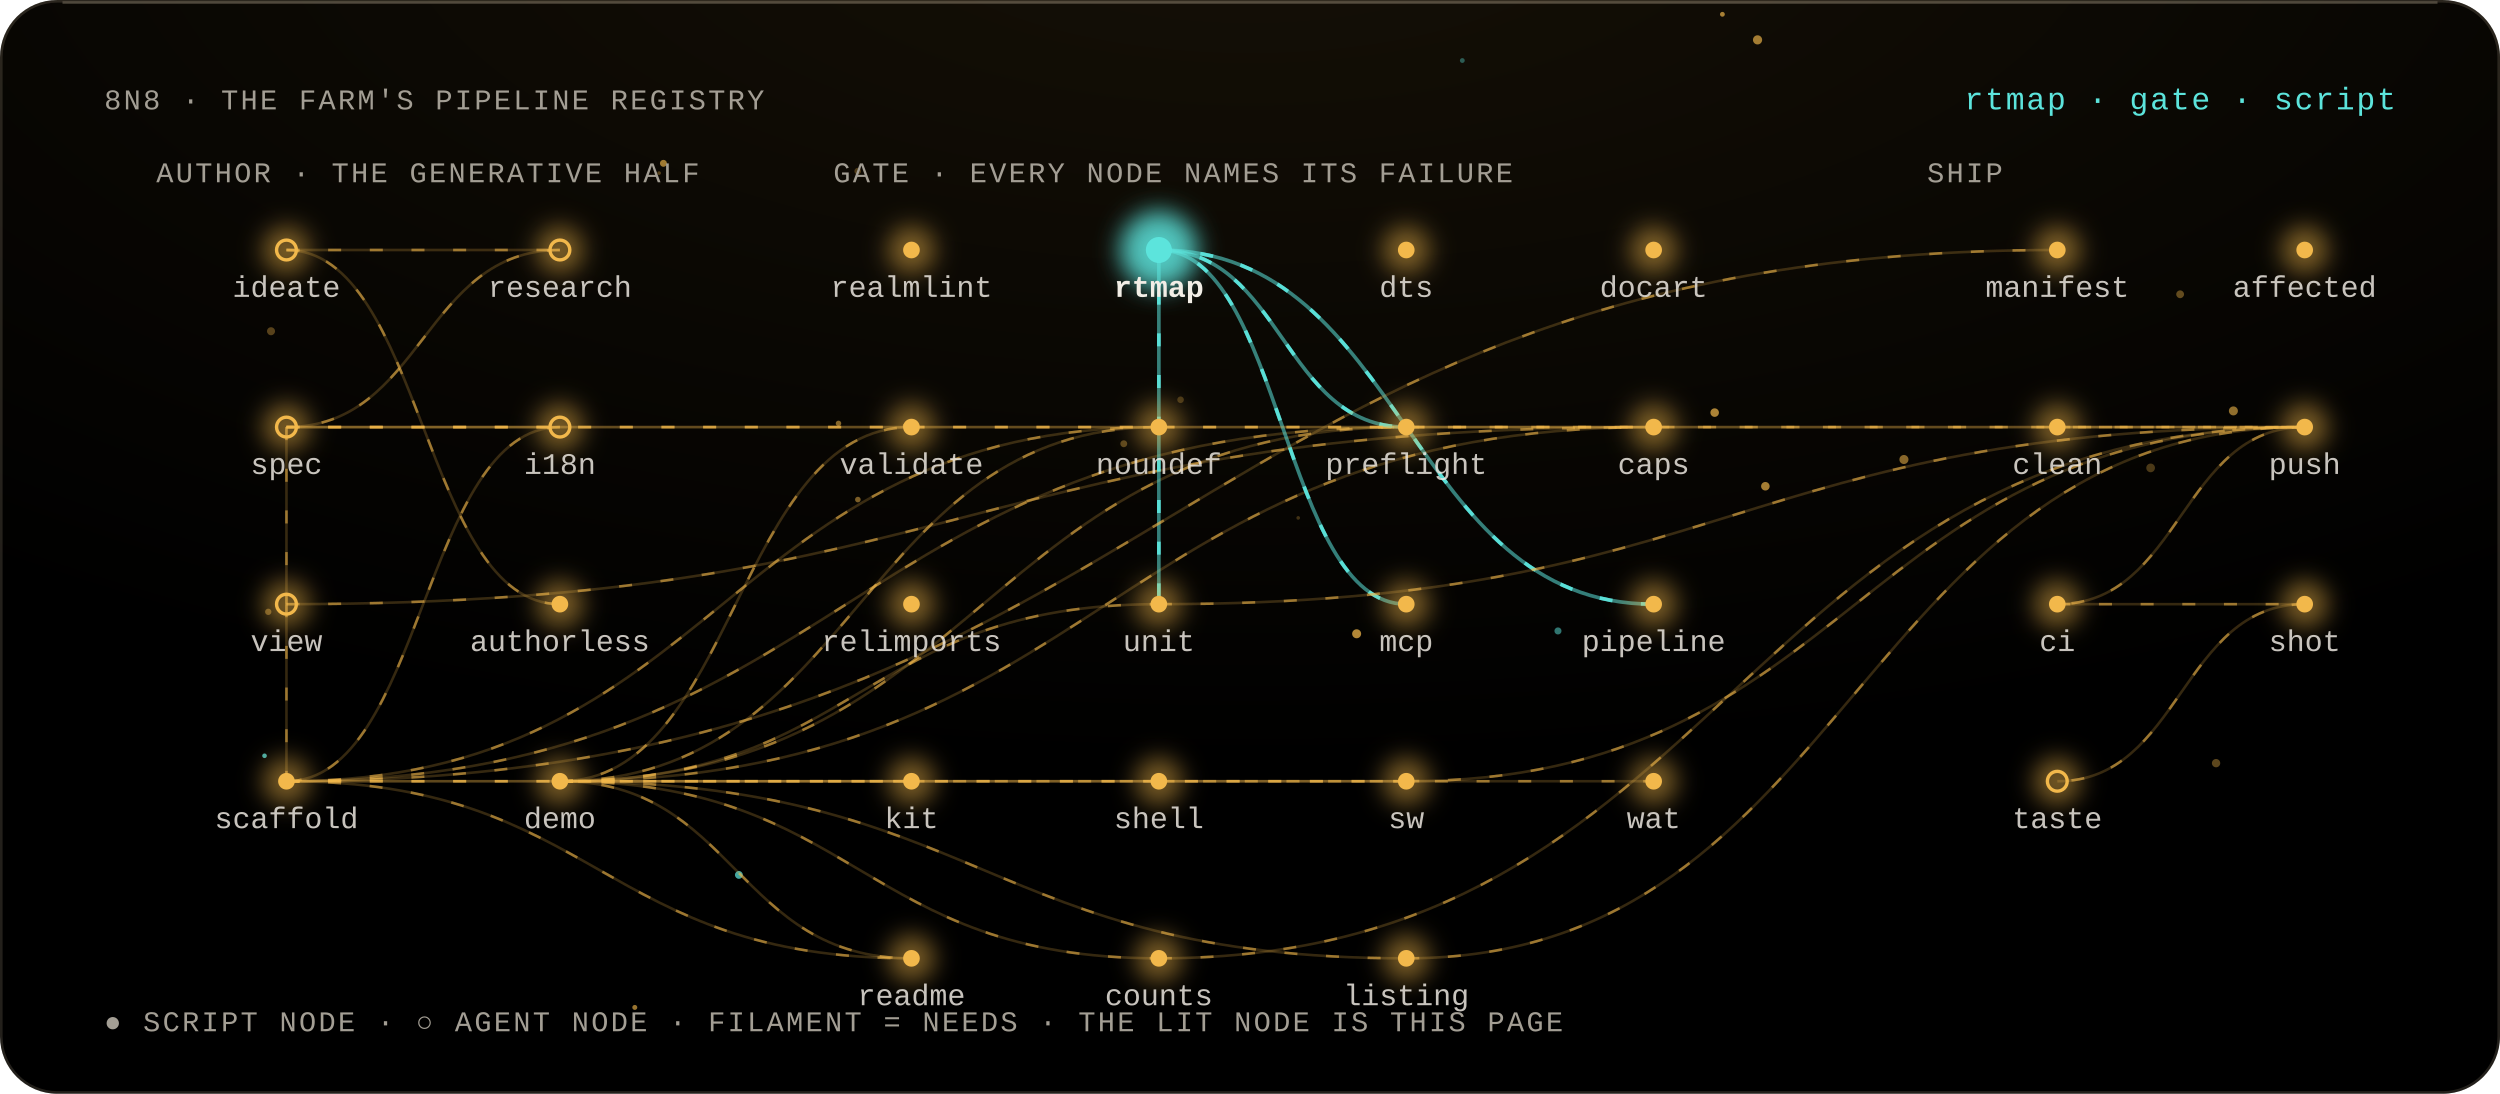
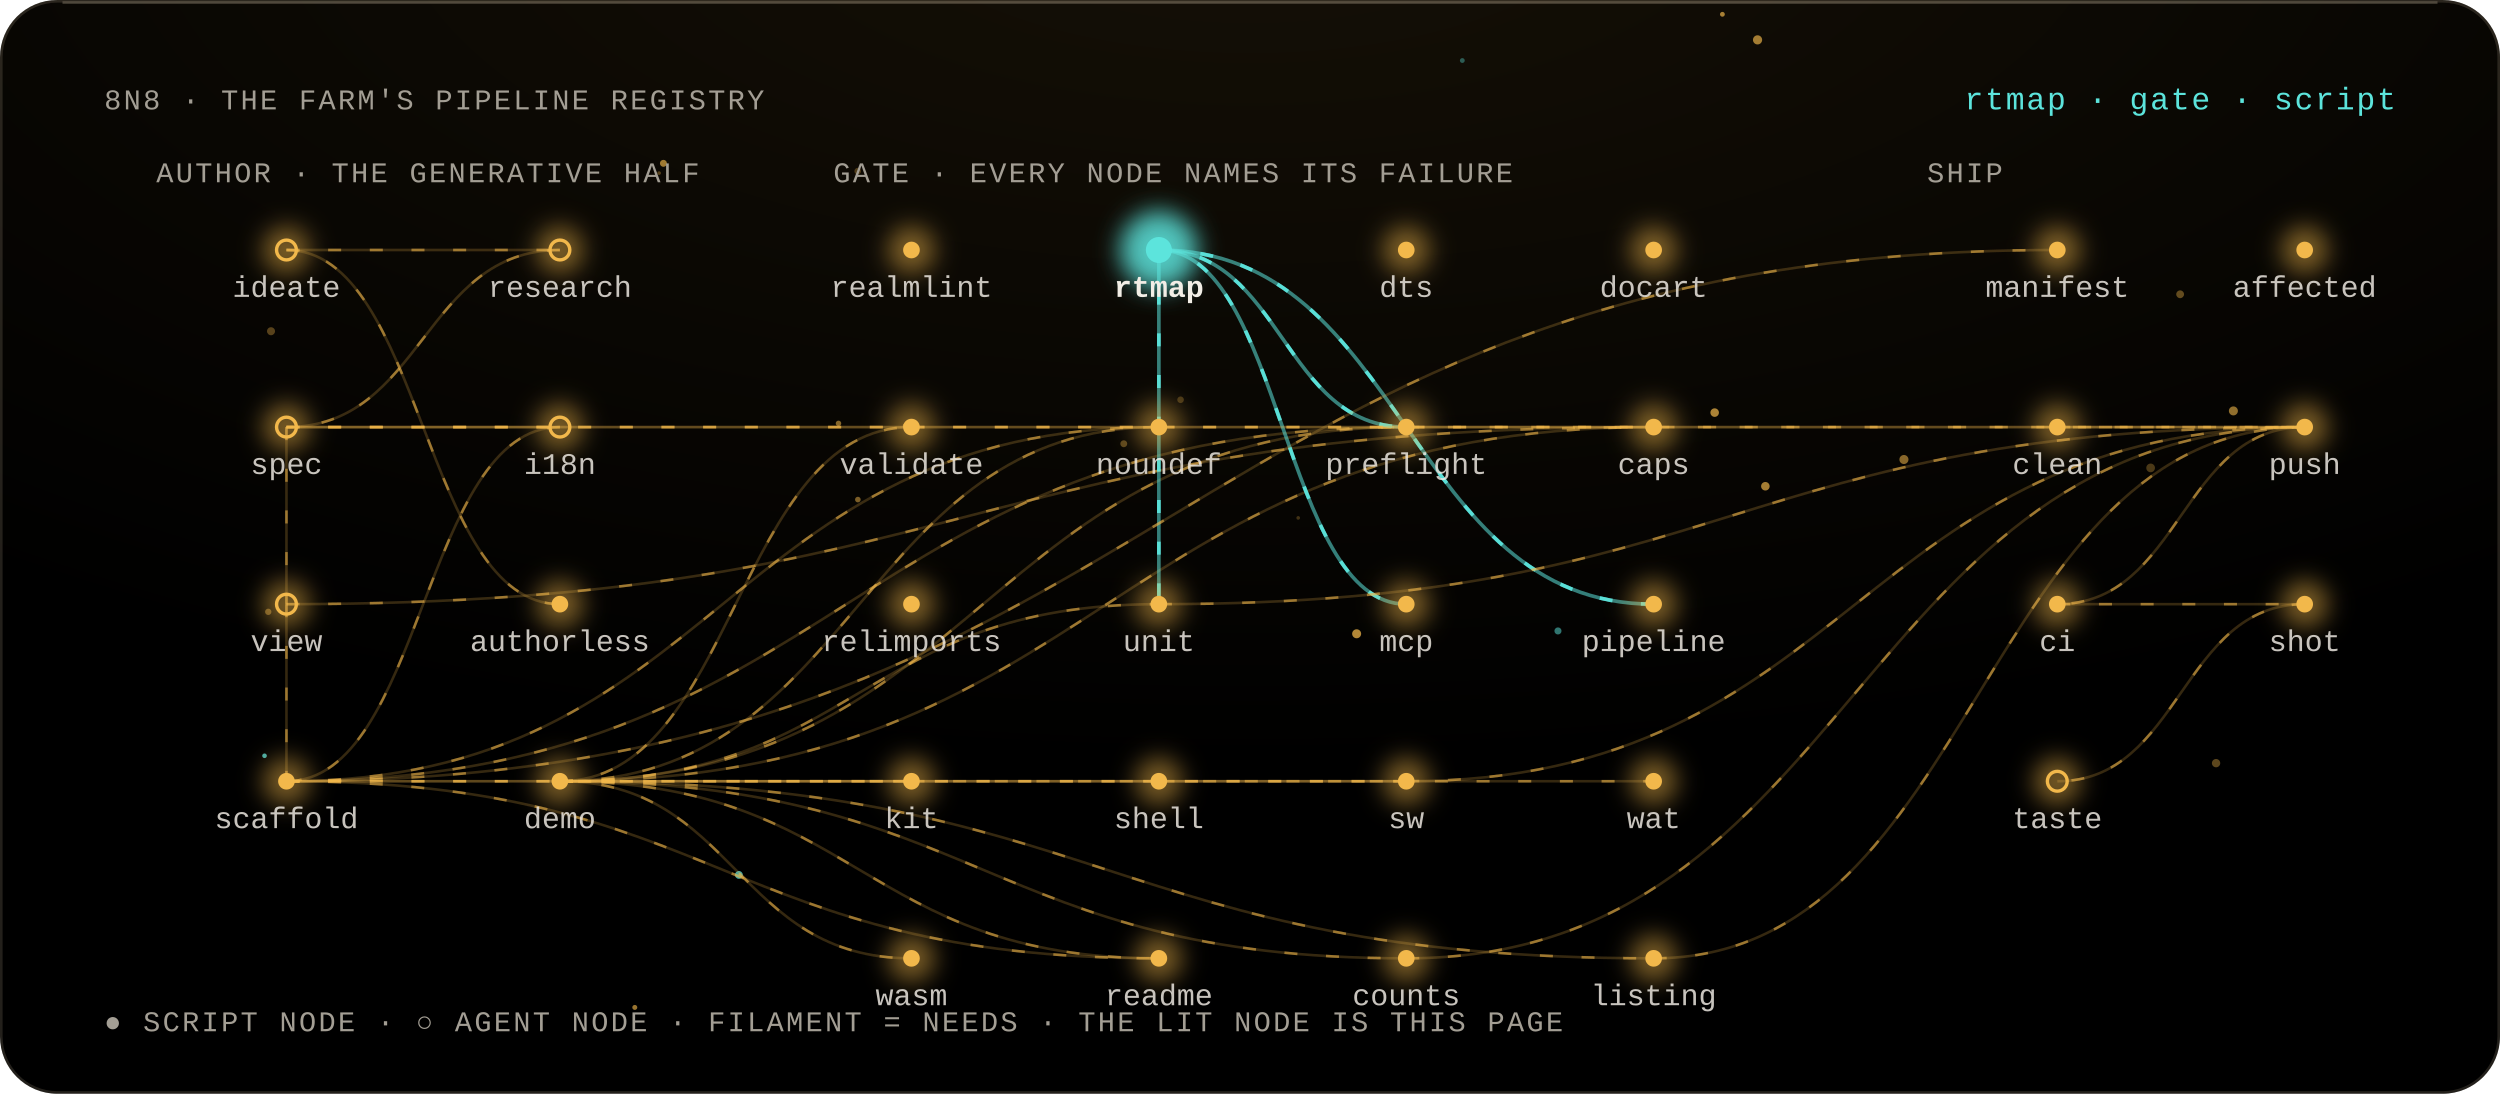
<svg xmlns="http://www.w3.org/2000/svg" viewBox="0 0 960 420" width="960" height="420" role="img" aria-labelledby="t">
  <style>
  text { font-family: 'Geist Mono', ui-monospace, 'Liberation Mono', Menlo, monospace; fill: #F2EEE6; }
  .m { fill: #A39E94; font-size: 11px; letter-spacing: .08em; }
  .l { font-size: 11.5px; }
  .h { font-size: 12px; fill: #5CE4DC; letter-spacing: .06em; }
  .flow { stroke-dasharray: 5 11; animation: flow 3s linear infinite; }
  @keyframes flow { to { stroke-dashoffset: -32; } }
  .breathe { animation: breathe 4.2s ease-in-out infinite; }
  @keyframes breathe { 50% { opacity: .38; } }
  .beat { animation: beat 2.6s ease-in-out infinite; transform-box: fill-box; transform-origin: center; }
  @keyframes beat { 50% { opacity: .55; transform: scale(1.35); } }
  .spin { transform-box: fill-box; transform-origin: center; animation: spin 48s linear infinite; }
  .spin-r { transform-box: fill-box; transform-origin: center; animation: spin 64s linear infinite reverse; }
  @keyframes spin { to { transform: rotate(360deg); } }
  @media (prefers-reduced-motion: reduce) { * { animation: none !important; } }
</style>
  <defs>
    <filter id="bloom" x="-80%" y="-80%" width="260%" height="260%">
      <feGaussianBlur stdDeviation="4.5" />
    </filter>
    <filter id="soft" x="-30%" y="-30%" width="160%" height="160%">
      <feGaussianBlur stdDeviation="1.4" />
    </filter>
    <radialGradient id="key" cx="50%" cy="-10%" r="80%">
      <stop offset="0" stop-color="#F2B84B" stop-opacity=".09" />
      <stop offset="1" stop-color="#F2B84B" stop-opacity="0" />
    </radialGradient>
    <linearGradient id="pair" x1="0" x2="1">
      <stop offset="0" stop-color="#F2B84B" />
      <stop offset="1" stop-color="#5CE4DC" />
    </linearGradient>
  </defs>
  <rect width="960" height="420" rx="22" fill="#000" />
  <rect width="960" height="420" rx="22" fill="url(#key)" />
  <rect x=".5" y=".5" width="959" height="419" rx="21.5" fill="none" stroke="rgba(255,232,196,.14)" />
  <path d="M 24 1 H 936" stroke="rgba(255,238,208,.22)" stroke-width="1" />
  <g>
    <circle cx="453.34" cy="153.51" r="1.27" fill="#F2B84B" opacity="0.26" class="breathe" style="animation-delay:-3.66s" />
    <circle cx="254.75" cy="62.72" r="1.34" fill="#F2B84B" opacity="0.64" class="breathe" style="animation-delay:-2.57s" />
    <circle cx="347.66" cy="163.51" r="0.99" fill="#F2B84B" opacity="0.63" class="breathe" style="animation-delay:-3.4s" />
    <circle cx="674.9" cy="15.31" r="1.76" fill="#F2B84B" opacity="0.66" class="breathe" style="animation-delay:-1.37s" />
    <circle cx="561.53" cy="23.24" r="0.93" fill="#5CE4DC" opacity="0.37" class="breathe" style="animation-delay:-0.08s" />
    <circle cx="103.01" cy="234.94" r="1.22" fill="#F2B84B" opacity="0.42" class="breathe" style="animation-delay:-0.23s" />
    <circle cx="825.84" cy="179.68" r="1.67" fill="#F2B84B" opacity="0.3" class="breathe" style="animation-delay:-2.74s" />
    <circle cx="658.43" cy="158.44" r="1.64" fill="#F2B84B" opacity="0.7" class="breathe" style="animation-delay:-3.1s" />
    <circle cx="104.07" cy="127.19" r="1.54" fill="#F2B84B" opacity="0.34" class="breathe" style="animation-delay:-0.93s" />
    <circle cx="661.4" cy="5.49" r="0.93" fill="#F2B84B" opacity="0.67" class="breathe" style="animation-delay:-0.86s" />
    <circle cx="253.1" cy="66.47" r="0.7" fill="#F2B84B" opacity="0.33" class="breathe" style="animation-delay:-0.71s" />
    <circle cx="677.9" cy="186.72" r="1.64" fill="#F2B84B" opacity="0.67" class="breathe" style="animation-delay:-0.71s" />
    <circle cx="498.51" cy="198.87" r="0.7" fill="#F2B84B" opacity="0.25" class="breathe" style="animation-delay:-3.35s" />
    <circle cx="329.42" cy="191.84" r="1.08" fill="#F2B84B" opacity="0.5" class="breathe" style="animation-delay:-4.08s" />
    <circle cx="431.53" cy="170.4" r="1.33" fill="#F2B84B" opacity="0.36" class="breathe" style="animation-delay:-3.22s" />
    <circle cx="598.26" cy="242.28" r="1.36" fill="#5CE4DC" opacity="0.51" class="breathe" style="animation-delay:-1.38s" />
    <circle cx="837.17" cy="113" r="1.5" fill="#F2B84B" opacity="0.39" class="breathe" style="animation-delay:-2.02s" />
    <circle cx="857.62" cy="157.79" r="1.73" fill="#F2B84B" opacity="0.59" class="breathe" style="animation-delay:-1.75s" />
    <circle cx="101.58" cy="290.22" r="0.89" fill="#5CE4DC" opacity="0.75" class="breathe" style="animation-delay:-1.71s" />
    <circle cx="520.95" cy="243.37" r="1.73" fill="#F2B84B" opacity="0.73" class="breathe" style="animation-delay:-2.9s" />
    <circle cx="283.73" cy="335.96" r="1.51" fill="#5CE4DC" opacity="0.73" class="breathe" style="animation-delay:-2.93s" />
    <circle cx="850.97" cy="293.05" r="1.6" fill="#F2B84B" opacity="0.38" class="breathe" style="animation-delay:-1.79s" />
    <circle cx="321.98" cy="162.58" r="1.06" fill="#F2B84B" opacity="0.54" class="breathe" style="animation-delay:-1.29s" />
    <circle cx="243.76" cy="386.85" r="0.96" fill="#F2B84B" opacity="0.63" class="breathe" style="animation-delay:-3.89s" />
    <circle cx="731.11" cy="176.45" r="1.74" fill="#F2B84B" opacity="0.55" class="breathe" style="animation-delay:-3.41s" />
    <circle cx="329.36" cy="65.73" r="1.27" fill="#F2B84B" opacity="0.29" class="breathe" style="animation-delay:-0.81s" />
  </g>
  <text x="40" y="42" class="m" text-anchor="start">8N8 · THE FARM'S PIPELINE REGISTRY</text>
  <text x="920" y="42" class="h" text-anchor="end">rtmap · gate · script</text>
  <text x="60" y="70" class="m" text-anchor="start">AUTHOR · THE GENERATIVE HALF</text>
  <text x="320" y="70" class="m" text-anchor="start">GATE · EVERY NODE NAMES ITS FAILURE</text>
  <text x="740" y="70" class="m" text-anchor="start">SHIP</text>
  <path d="M 110 96 C 162.5 96, 162.5 96, 215 96" fill="none" stroke="#F2B84B" stroke-opacity="0.22" stroke-width="1" />
  <path d="M 110 96 C 162.5 96, 162.5 96, 215 96" fill="none" stroke="#F2B84B" stroke-opacity="0.55" stroke-width="1" class="flow" />
  <path d="M 215 96 C 162.5 96, 162.5 164, 110 164" fill="none" stroke="#F2B84B" stroke-opacity="0.22" stroke-width="1" />
  <path d="M 215 96 C 162.5 96, 162.5 164, 110 164" fill="none" stroke="#F2B84B" stroke-opacity="0.55" stroke-width="1" class="flow" />
  <path d="M 110 164 C 162.5 164, 162.5 164, 215 164" fill="none" stroke="#F2B84B" stroke-opacity="0.22" stroke-width="1" />
  <path d="M 110 164 C 162.5 164, 162.5 164, 215 164" fill="none" stroke="#F2B84B" stroke-opacity="0.55" stroke-width="1" class="flow" />
  <path d="M 110 164 C 110 164, 110 232, 110 232" fill="none" stroke="#F2B84B" stroke-opacity="0.22" stroke-width="1" />
  <path d="M 110 164 C 110 164, 110 232, 110 232" fill="none" stroke="#F2B84B" stroke-opacity="0.55" stroke-width="1" class="flow" />
  <path d="M 110 96 C 162.5 96, 162.5 232, 215 232" fill="none" stroke="#F2B84B" stroke-opacity="0.22" stroke-width="1" />
  <path d="M 110 96 C 162.5 96, 162.5 232, 215 232" fill="none" stroke="#F2B84B" stroke-opacity="0.55" stroke-width="1" class="flow" />
  <path d="M 110 232 C 110 232, 110 300, 110 300" fill="none" stroke="#F2B84B" stroke-opacity="0.22" stroke-width="1" />
  <path d="M 110 232 C 110 232, 110 300, 110 300" fill="none" stroke="#F2B84B" stroke-opacity="0.55" stroke-width="1" class="flow" />
  <path d="M 215 164 C 162.5 164, 162.5 300, 110 300" fill="none" stroke="#F2B84B" stroke-opacity="0.22" stroke-width="1" />
  <path d="M 215 164 C 162.5 164, 162.5 300, 110 300" fill="none" stroke="#F2B84B" stroke-opacity="0.55" stroke-width="1" class="flow" />
  <path d="M 110 164 C 230 164, 230 164, 350 164" fill="none" stroke="#F2B84B" stroke-opacity="0.22" stroke-width="1" />
  <path d="M 110 164 C 230 164, 230 164, 350 164" fill="none" stroke="#F2B84B" stroke-opacity="0.55" stroke-width="1" class="flow" />
  <path d="M 215 300 C 282.5 300, 282.5 164, 350 164" fill="none" stroke="#F2B84B" stroke-opacity="0.22" stroke-width="1" />
  <path d="M 215 300 C 282.5 300, 282.5 164, 350 164" fill="none" stroke="#F2B84B" stroke-opacity="0.55" stroke-width="1" class="flow" />
  <path d="M 110 300 C 277.5 300, 277.5 164, 445 164" fill="none" stroke="#F2B84B" stroke-opacity="0.22" stroke-width="1" />
  <path d="M 110 300 C 277.5 300, 277.5 164, 445 164" fill="none" stroke="#F2B84B" stroke-opacity="0.55" stroke-width="1" class="flow" />
  <path d="M 215 300 C 330 300, 330 164, 445 164" fill="none" stroke="#F2B84B" stroke-opacity="0.22" stroke-width="1" />
  <path d="M 215 300 C 330 300, 330 164, 445 164" fill="none" stroke="#F2B84B" stroke-opacity="0.55" stroke-width="1" class="flow" />
  <path d="M 110 300 C 325 300, 325 164, 540 164" fill="none" stroke="#F2B84B" stroke-opacity="0.22" stroke-width="1" />
  <path d="M 110 300 C 325 300, 325 164, 540 164" fill="none" stroke="#F2B84B" stroke-opacity="0.55" stroke-width="1" class="flow" />
  <path d="M 215 300 C 377.5 300, 377.5 164, 540 164" fill="none" stroke="#F2B84B" stroke-opacity="0.22" stroke-width="1" />
  <path d="M 215 300 C 377.5 300, 377.5 164, 540 164" fill="none" stroke="#F2B84B" stroke-opacity="0.55" stroke-width="1" class="flow" />
  <path d="M 445 96 C 492.5 96, 492.5 164, 540 164" fill="none" stroke="#5CE4DC" stroke-opacity="0.55" stroke-width="1.4" />
  <path d="M 445 96 C 492.5 96, 492.5 164, 540 164" fill="none" stroke="#5CE4DC" stroke-opacity="0.95" stroke-width="1.4" class="flow" />
  <path d="M 110 164 C 372.5 164, 372.5 164, 635 164" fill="none" stroke="#F2B84B" stroke-opacity="0.22" stroke-width="1" />
  <path d="M 110 164 C 372.5 164, 372.5 164, 635 164" fill="none" stroke="#F2B84B" stroke-opacity="0.55" stroke-width="1" class="flow" />
  <path d="M 110 232 C 372.5 232, 372.5 164, 635 164" fill="none" stroke="#F2B84B" stroke-opacity="0.22" stroke-width="1" />
  <path d="M 110 232 C 372.5 232, 372.5 164, 635 164" fill="none" stroke="#F2B84B" stroke-opacity="0.55" stroke-width="1" class="flow" />
  <path d="M 215 300 C 425 300, 425 164, 635 164" fill="none" stroke="#F2B84B" stroke-opacity="0.22" stroke-width="1" />
  <path d="M 215 300 C 425 300, 425 164, 635 164" fill="none" stroke="#F2B84B" stroke-opacity="0.55" stroke-width="1" class="flow" />
  <path d="M 215 300 C 330 300, 330 232, 445 232" fill="none" stroke="#F2B84B" stroke-opacity="0.22" stroke-width="1" />
  <path d="M 215 300 C 330 300, 330 232, 445 232" fill="none" stroke="#F2B84B" stroke-opacity="0.55" stroke-width="1" class="flow" />
  <path d="M 445 96 C 445 96, 445 232, 445 232" fill="none" stroke="#5CE4DC" stroke-opacity="0.55" stroke-width="1.4" />
  <path d="M 445 96 C 445 96, 445 232, 445 232" fill="none" stroke="#5CE4DC" stroke-opacity="0.95" stroke-width="1.4" class="flow" />
  <path d="M 445 96 C 492.5 96, 492.5 232, 540 232" fill="none" stroke="#5CE4DC" stroke-opacity="0.55" stroke-width="1.4" />
  <path d="M 445 96 C 492.5 96, 492.5 232, 540 232" fill="none" stroke="#5CE4DC" stroke-opacity="0.95" stroke-width="1.4" class="flow" />
  <path d="M 445 96 C 540 96, 540 232, 635 232" fill="none" stroke="#5CE4DC" stroke-opacity="0.55" stroke-width="1.4" />
  <path d="M 445 96 C 540 96, 540 232, 635 232" fill="none" stroke="#5CE4DC" stroke-opacity="0.95" stroke-width="1.4" class="flow" />
  <path d="M 110 300 C 230 300, 230 300, 350 300" fill="none" stroke="#F2B84B" stroke-opacity="0.22" stroke-width="1" />
  <path d="M 110 300 C 230 300, 230 300, 350 300" fill="none" stroke="#F2B84B" stroke-opacity="0.55" stroke-width="1" class="flow" />
  <path d="M 110 300 C 325 300, 325 300, 540 300" fill="none" stroke="#F2B84B" stroke-opacity="0.22" stroke-width="1" />
  <path d="M 110 300 C 325 300, 325 300, 540 300" fill="none" stroke="#F2B84B" stroke-opacity="0.55" stroke-width="1" class="flow" />
  <path d="M 215 300 C 377.5 300, 377.5 300, 540 300" fill="none" stroke="#F2B84B" stroke-opacity="0.22" stroke-width="1" />
  <path d="M 215 300 C 377.5 300, 377.5 300, 540 300" fill="none" stroke="#F2B84B" stroke-opacity="0.55" stroke-width="1" class="flow" />
  <path d="M 215 300 C 425 300, 425 300, 635 300" fill="none" stroke="#F2B84B" stroke-opacity="0.22" stroke-width="1" />
  <path d="M 215 300 C 425 300, 425 300, 635 300" fill="none" stroke="#F2B84B" stroke-opacity="0.55" stroke-width="1" class="flow" />
-   <path d="M 110 300 C 230 300, 230 368, 350 368" fill="none" stroke="#F2B84B" stroke-opacity="0.22" stroke-width="1" />
-   <path d="M 110 300 C 230 300, 230 368, 350 368" fill="none" stroke="#F2B84B" stroke-opacity="0.55" stroke-width="1" class="flow" />
  <path d="M 215 300 C 282.5 300, 282.5 368, 350 368" fill="none" stroke="#F2B84B" stroke-opacity="0.22" stroke-width="1" />
  <path d="M 215 300 C 282.5 300, 282.5 368, 350 368" fill="none" stroke="#F2B84B" stroke-opacity="0.55" stroke-width="1" class="flow" />
+   <path d="M 110 300 C 277.5 300, 277.5 368, 445 368" fill="none" stroke="#F2B84B" stroke-opacity="0.22" stroke-width="1" />
+   <path d="M 110 300 C 277.5 300, 277.5 368, 445 368" fill="none" stroke="#F2B84B" stroke-opacity="0.55" stroke-width="1" class="flow" />
  <path d="M 215 300 C 330 300, 330 368, 445 368" fill="none" stroke="#F2B84B" stroke-opacity="0.22" stroke-width="1" />
  <path d="M 215 300 C 330 300, 330 368, 445 368" fill="none" stroke="#F2B84B" stroke-opacity="0.55" stroke-width="1" class="flow" />
  <path d="M 215 300 C 377.5 300, 377.5 368, 540 368" fill="none" stroke="#F2B84B" stroke-opacity="0.22" stroke-width="1" />
  <path d="M 215 300 C 377.5 300, 377.5 368, 540 368" fill="none" stroke="#F2B84B" stroke-opacity="0.55" stroke-width="1" class="flow" />
+   <path d="M 215 300 C 425 300, 425 368, 635 368" fill="none" stroke="#F2B84B" stroke-opacity="0.22" stroke-width="1" />
+   <path d="M 215 300 C 425 300, 425 368, 635 368" fill="none" stroke="#F2B84B" stroke-opacity="0.55" stroke-width="1" class="flow" />
  <path d="M 110 300 C 450 300, 450 96, 790 96" fill="none" stroke="#F2B84B" stroke-opacity="0.22" stroke-width="1" />
  <path d="M 110 300 C 450 300, 450 96, 790 96" fill="none" stroke="#F2B84B" stroke-opacity="0.55" stroke-width="1" class="flow" />
  <path d="M 350 164 C 617.5 164, 617.5 164, 885 164" fill="none" stroke="#F2B84B" stroke-opacity="0.22" stroke-width="1" />
  <path d="M 350 164 C 617.5 164, 617.5 164, 885 164" fill="none" stroke="#F2B84B" stroke-opacity="0.55" stroke-width="1" class="flow" />
  <path d="M 540 164 C 712.5 164, 712.5 164, 885 164" fill="none" stroke="#F2B84B" stroke-opacity="0.22" stroke-width="1" />
  <path d="M 540 164 C 712.5 164, 712.5 164, 885 164" fill="none" stroke="#F2B84B" stroke-opacity="0.55" stroke-width="1" class="flow" />
  <path d="M 445 232 C 665 232, 665 164, 885 164" fill="none" stroke="#F2B84B" stroke-opacity="0.22" stroke-width="1" />
  <path d="M 445 232 C 665 232, 665 164, 885 164" fill="none" stroke="#F2B84B" stroke-opacity="0.55" stroke-width="1" class="flow" />
  <path d="M 540 300 C 712.5 300, 712.5 164, 885 164" fill="none" stroke="#F2B84B" stroke-opacity="0.22" stroke-width="1" />
  <path d="M 540 300 C 712.5 300, 712.5 164, 885 164" fill="none" stroke="#F2B84B" stroke-opacity="0.55" stroke-width="1" class="flow" />
-   <path d="M 445 368 C 665 368, 665 164, 885 164" fill="none" stroke="#F2B84B" stroke-opacity="0.22" stroke-width="1" />
-   <path d="M 445 368 C 665 368, 665 164, 885 164" fill="none" stroke="#F2B84B" stroke-opacity="0.55" stroke-width="1" class="flow" />
  <path d="M 540 368 C 712.5 368, 712.5 164, 885 164" fill="none" stroke="#F2B84B" stroke-opacity="0.22" stroke-width="1" />
  <path d="M 540 368 C 712.5 368, 712.5 164, 885 164" fill="none" stroke="#F2B84B" stroke-opacity="0.55" stroke-width="1" class="flow" />
+   <path d="M 635 368 C 760 368, 760 164, 885 164" fill="none" stroke="#F2B84B" stroke-opacity="0.22" stroke-width="1" />
+   <path d="M 635 368 C 760 368, 760 164, 885 164" fill="none" stroke="#F2B84B" stroke-opacity="0.55" stroke-width="1" class="flow" />
  <path d="M 790 164 C 837.5 164, 837.5 164, 885 164" fill="none" stroke="#F2B84B" stroke-opacity="0.22" stroke-width="1" />
  <path d="M 790 164 C 837.5 164, 837.5 164, 885 164" fill="none" stroke="#F2B84B" stroke-opacity="0.55" stroke-width="1" class="flow" />
  <path d="M 885 164 C 837.5 164, 837.5 232, 790 232" fill="none" stroke="#F2B84B" stroke-opacity="0.22" stroke-width="1" />
  <path d="M 885 164 C 837.5 164, 837.5 232, 790 232" fill="none" stroke="#F2B84B" stroke-opacity="0.55" stroke-width="1" class="flow" />
  <path d="M 790 232 C 837.5 232, 837.5 232, 885 232" fill="none" stroke="#F2B84B" stroke-opacity="0.22" stroke-width="1" />
  <path d="M 790 232 C 837.5 232, 837.5 232, 885 232" fill="none" stroke="#F2B84B" stroke-opacity="0.55" stroke-width="1" class="flow" />
  <path d="M 885 232 C 837.5 232, 837.5 300, 790 300" fill="none" stroke="#F2B84B" stroke-opacity="0.22" stroke-width="1" />
  <path d="M 885 232 C 837.5 232, 837.5 300, 790 300" fill="none" stroke="#F2B84B" stroke-opacity="0.55" stroke-width="1" class="flow" />
  <g>
    <circle cx="110" cy="96" r="9" fill="#F2B84B" opacity="0.5" filter="url(#bloom)" class="breathe" style="animation-delay:-1.91s" />
    <circle cx="110" cy="96" r="3.8" fill="none" stroke="#F2B84B" stroke-width="1.3" />
  </g>
  <text x="110" y="114" class="l" text-anchor="middle" fill="#F2EEE6" fill-opacity=".82">ideate</text>
  <g>
    <circle cx="215" cy="96" r="9" fill="#F2B84B" opacity="0.5" filter="url(#bloom)" class="breathe" style="animation-delay:-2.06s" />
    <circle cx="215" cy="96" r="3.8" fill="none" stroke="#F2B84B" stroke-width="1.3" />
  </g>
  <text x="215" y="114" class="l" text-anchor="middle" fill="#F2EEE6" fill-opacity=".82">research</text>
  <g>
    <circle cx="110" cy="164" r="9" fill="#F2B84B" opacity="0.5" filter="url(#bloom)" class="breathe" style="animation-delay:-1.89s" />
    <circle cx="110" cy="164" r="3.8" fill="none" stroke="#F2B84B" stroke-width="1.3" />
  </g>
  <text x="110" y="182" class="l" text-anchor="middle" fill="#F2EEE6" fill-opacity=".82">spec</text>
  <g>
    <circle cx="215" cy="164" r="9" fill="#F2B84B" opacity="0.5" filter="url(#bloom)" class="breathe" style="animation-delay:-1.46s" />
    <circle cx="215" cy="164" r="3.8" fill="none" stroke="#F2B84B" stroke-width="1.3" />
  </g>
  <text x="215" y="182" class="l" text-anchor="middle" fill="#F2EEE6" fill-opacity=".82">i18n</text>
  <g>
    <circle cx="110" cy="232" r="9" fill="#F2B84B" opacity="0.5" filter="url(#bloom)" class="breathe" style="animation-delay:-0.1s" />
    <circle cx="110" cy="232" r="3.8" fill="none" stroke="#F2B84B" stroke-width="1.3" />
  </g>
  <text x="110" y="250" class="l" text-anchor="middle" fill="#F2EEE6" fill-opacity=".82">view</text>
  <g>
    <circle cx="215" cy="232" r="9" fill="#F2B84B" opacity="0.5" filter="url(#bloom)" class="breathe" style="animation-delay:-3.49s" />
    <circle cx="215" cy="232" r="3.2" fill="#F2B84B" />
  </g>
  <text x="215" y="250" class="l" text-anchor="middle" fill="#F2EEE6" fill-opacity=".82">authorless</text>
  <g>
    <circle cx="110" cy="300" r="9" fill="#F2B84B" opacity="0.5" filter="url(#bloom)" class="breathe" style="animation-delay:-1s" />
    <circle cx="110" cy="300" r="3.2" fill="#F2B84B" />
  </g>
  <text x="110" y="318" class="l" text-anchor="middle" fill="#F2EEE6" fill-opacity=".82">scaffold</text>
  <g>
    <circle cx="215" cy="300" r="9" fill="#F2B84B" opacity="0.5" filter="url(#bloom)" class="breathe" style="animation-delay:-2.32s" />
    <circle cx="215" cy="300" r="3.2" fill="#F2B84B" />
  </g>
  <text x="215" y="318" class="l" text-anchor="middle" fill="#F2EEE6" fill-opacity=".82">demo</text>
  <g>
    <circle cx="350" cy="96" r="9" fill="#F2B84B" opacity="0.5" filter="url(#bloom)" class="breathe" style="animation-delay:-1.06s" />
    <circle cx="350" cy="96" r="3.2" fill="#F2B84B" />
  </g>
  <text x="350" y="114" class="l" text-anchor="middle" fill="#F2EEE6" fill-opacity=".82">realmlint</text>
  <g>
    <circle cx="445" cy="96" r="15" fill="#5CE4DC" opacity="0.85" filter="url(#bloom)" class="beat" style="animation-delay:-0.6s" />
    <circle cx="445" cy="96" r="5" fill="#5CE4DC" />
  </g>
  <text x="445" y="114" class="l" text-anchor="middle" fill="#5CE4DC" font-weight="700">rtmap</text>
  <g>
    <circle cx="540" cy="96" r="9" fill="#F2B84B" opacity="0.5" filter="url(#bloom)" class="breathe" style="animation-delay:-3.08s" />
    <circle cx="540" cy="96" r="3.2" fill="#F2B84B" />
  </g>
  <text x="540" y="114" class="l" text-anchor="middle" fill="#F2EEE6" fill-opacity=".82">dts</text>
  <g>
    <circle cx="635" cy="96" r="9" fill="#F2B84B" opacity="0.5" filter="url(#bloom)" class="breathe" style="animation-delay:-2.45s" />
    <circle cx="635" cy="96" r="3.2" fill="#F2B84B" />
  </g>
  <text x="635" y="114" class="l" text-anchor="middle" fill="#F2EEE6" fill-opacity=".82">docart</text>
  <g>
    <circle cx="350" cy="164" r="9" fill="#F2B84B" opacity="0.5" filter="url(#bloom)" class="breathe" style="animation-delay:-2.55s" />
    <circle cx="350" cy="164" r="3.2" fill="#F2B84B" />
  </g>
  <text x="350" y="182" class="l" text-anchor="middle" fill="#F2EEE6" fill-opacity=".82">validate</text>
  <g>
    <circle cx="445" cy="164" r="9" fill="#F2B84B" opacity="0.5" filter="url(#bloom)" class="breathe" style="animation-delay:-1.04s" />
    <circle cx="445" cy="164" r="3.2" fill="#F2B84B" />
  </g>
  <text x="445" y="182" class="l" text-anchor="middle" fill="#F2EEE6" fill-opacity=".82">noundef</text>
  <g>
    <circle cx="540" cy="164" r="9" fill="#F2B84B" opacity="0.5" filter="url(#bloom)" class="breathe" style="animation-delay:-1.45s" />
    <circle cx="540" cy="164" r="3.2" fill="#F2B84B" />
  </g>
  <text x="540" y="182" class="l" text-anchor="middle" fill="#F2EEE6" fill-opacity=".82">preflight</text>
  <g>
    <circle cx="635" cy="164" r="9" fill="#F2B84B" opacity="0.5" filter="url(#bloom)" class="breathe" style="animation-delay:-1.56s" />
    <circle cx="635" cy="164" r="3.2" fill="#F2B84B" />
  </g>
  <text x="635" y="182" class="l" text-anchor="middle" fill="#F2EEE6" fill-opacity=".82">caps</text>
  <g>
    <circle cx="350" cy="232" r="9" fill="#F2B84B" opacity="0.5" filter="url(#bloom)" class="breathe" style="animation-delay:-3.06s" />
    <circle cx="350" cy="232" r="3.2" fill="#F2B84B" />
  </g>
  <text x="350" y="250" class="l" text-anchor="middle" fill="#F2EEE6" fill-opacity=".82">relimports</text>
  <g>
    <circle cx="445" cy="232" r="9" fill="#F2B84B" opacity="0.5" filter="url(#bloom)" class="breathe" style="animation-delay:-3.24s" />
    <circle cx="445" cy="232" r="3.2" fill="#F2B84B" />
  </g>
  <text x="445" y="250" class="l" text-anchor="middle" fill="#F2EEE6" fill-opacity=".82">unit</text>
  <g>
    <circle cx="540" cy="232" r="9" fill="#F2B84B" opacity="0.5" filter="url(#bloom)" class="breathe" style="animation-delay:-3.37s" />
    <circle cx="540" cy="232" r="3.2" fill="#F2B84B" />
  </g>
  <text x="540" y="250" class="l" text-anchor="middle" fill="#F2EEE6" fill-opacity=".82">mcp</text>
  <g>
    <circle cx="635" cy="232" r="9" fill="#F2B84B" opacity="0.5" filter="url(#bloom)" class="breathe" style="animation-delay:-3.85s" />
    <circle cx="635" cy="232" r="3.2" fill="#F2B84B" />
  </g>
  <text x="635" y="250" class="l" text-anchor="middle" fill="#F2EEE6" fill-opacity=".82">pipeline</text>
  <g>
    <circle cx="350" cy="300" r="9" fill="#F2B84B" opacity="0.5" filter="url(#bloom)" class="breathe" style="animation-delay:-2.81s" />
    <circle cx="350" cy="300" r="3.2" fill="#F2B84B" />
  </g>
  <text x="350" y="318" class="l" text-anchor="middle" fill="#F2EEE6" fill-opacity=".82">kit</text>
  <g>
    <circle cx="445" cy="300" r="9" fill="#F2B84B" opacity="0.5" filter="url(#bloom)" class="breathe" style="animation-delay:-0.15s" />
    <circle cx="445" cy="300" r="3.2" fill="#F2B84B" />
  </g>
  <text x="445" y="318" class="l" text-anchor="middle" fill="#F2EEE6" fill-opacity=".82">shell</text>
  <g>
    <circle cx="540" cy="300" r="9" fill="#F2B84B" opacity="0.5" filter="url(#bloom)" class="breathe" style="animation-delay:-3.27s" />
    <circle cx="540" cy="300" r="3.2" fill="#F2B84B" />
  </g>
  <text x="540" y="318" class="l" text-anchor="middle" fill="#F2EEE6" fill-opacity=".82">sw</text>
  <g>
    <circle cx="635" cy="300" r="9" fill="#F2B84B" opacity="0.5" filter="url(#bloom)" class="breathe" style="animation-delay:-1.31s" />
    <circle cx="635" cy="300" r="3.2" fill="#F2B84B" />
  </g>
  <text x="635" y="318" class="l" text-anchor="middle" fill="#F2EEE6" fill-opacity=".82">wat</text>
  <g>
    <circle cx="350" cy="368" r="9" fill="#F2B84B" opacity="0.5" filter="url(#bloom)" class="breathe" style="animation-delay:-0.51s" />
    <circle cx="350" cy="368" r="3.2" fill="#F2B84B" />
  </g>
-   <text x="350" y="386" class="l" text-anchor="middle" fill="#F2EEE6" fill-opacity=".82">readme</text>
+   <text x="350" y="386" class="l" text-anchor="middle" fill="#F2EEE6" fill-opacity=".82">wasm</text>
  <g>
    <circle cx="445" cy="368" r="9" fill="#F2B84B" opacity="0.5" filter="url(#bloom)" class="breathe" style="animation-delay:-0.83s" />
    <circle cx="445" cy="368" r="3.2" fill="#F2B84B" />
  </g>
-   <text x="445" y="386" class="l" text-anchor="middle" fill="#F2EEE6" fill-opacity=".82">counts</text>
+   <text x="445" y="386" class="l" text-anchor="middle" fill="#F2EEE6" fill-opacity=".82">readme</text>
  <g>
    <circle cx="540" cy="368" r="9" fill="#F2B84B" opacity="0.5" filter="url(#bloom)" class="breathe" style="animation-delay:-2.34s" />
    <circle cx="540" cy="368" r="3.2" fill="#F2B84B" />
  </g>
-   <text x="540" y="386" class="l" text-anchor="middle" fill="#F2EEE6" fill-opacity=".82">listing</text>
-   <g>
-     <circle cx="790" cy="96" r="9" fill="#F2B84B" opacity="0.5" filter="url(#bloom)" class="breathe" style="animation-delay:-0.22s" />
+   <text x="540" y="386" class="l" text-anchor="middle" fill="#F2EEE6" fill-opacity=".82">counts</text>
+   <g>
+     <circle cx="635" cy="368" r="9" fill="#F2B84B" opacity="0.5" filter="url(#bloom)" class="breathe" style="animation-delay:-0.22s" />
+     <circle cx="635" cy="368" r="3.2" fill="#F2B84B" />
+   </g>
+   <text x="635" y="386" class="l" text-anchor="middle" fill="#F2EEE6" fill-opacity=".82">listing</text>
+   <g>
+     <circle cx="790" cy="96" r="9" fill="#F2B84B" opacity="0.5" filter="url(#bloom)" class="breathe" style="animation-delay:-0.98s" />
    <circle cx="790" cy="96" r="3.2" fill="#F2B84B" />
  </g>
  <text x="790" y="114" class="l" text-anchor="middle" fill="#F2EEE6" fill-opacity=".82">manifest</text>
  <g>
-     <circle cx="885" cy="96" r="9" fill="#F2B84B" opacity="0.5" filter="url(#bloom)" class="breathe" style="animation-delay:-0.98s" />
+     <circle cx="885" cy="96" r="9" fill="#F2B84B" opacity="0.5" filter="url(#bloom)" class="breathe" style="animation-delay:-0.07s" />
    <circle cx="885" cy="96" r="3.2" fill="#F2B84B" />
  </g>
  <text x="885" y="114" class="l" text-anchor="middle" fill="#F2EEE6" fill-opacity=".82">affected</text>
  <g>
-     <circle cx="790" cy="164" r="9" fill="#F2B84B" opacity="0.5" filter="url(#bloom)" class="breathe" style="animation-delay:-0.07s" />
+     <circle cx="790" cy="164" r="9" fill="#F2B84B" opacity="0.5" filter="url(#bloom)" class="breathe" style="animation-delay:-2.67s" />
    <circle cx="790" cy="164" r="3.2" fill="#F2B84B" />
  </g>
  <text x="790" y="182" class="l" text-anchor="middle" fill="#F2EEE6" fill-opacity=".82">clean</text>
  <g>
-     <circle cx="885" cy="164" r="9" fill="#F2B84B" opacity="0.5" filter="url(#bloom)" class="breathe" style="animation-delay:-2.67s" />
+     <circle cx="885" cy="164" r="9" fill="#F2B84B" opacity="0.5" filter="url(#bloom)" class="breathe" style="animation-delay:-1.87s" />
    <circle cx="885" cy="164" r="3.2" fill="#F2B84B" />
  </g>
  <text x="885" y="182" class="l" text-anchor="middle" fill="#F2EEE6" fill-opacity=".82">push</text>
  <g>
-     <circle cx="790" cy="232" r="9" fill="#F2B84B" opacity="0.5" filter="url(#bloom)" class="breathe" style="animation-delay:-1.87s" />
+     <circle cx="790" cy="232" r="9" fill="#F2B84B" opacity="0.5" filter="url(#bloom)" class="breathe" style="animation-delay:-0.43s" />
    <circle cx="790" cy="232" r="3.2" fill="#F2B84B" />
  </g>
  <text x="790" y="250" class="l" text-anchor="middle" fill="#F2EEE6" fill-opacity=".82">ci</text>
  <g>
-     <circle cx="885" cy="232" r="9" fill="#F2B84B" opacity="0.5" filter="url(#bloom)" class="breathe" style="animation-delay:-0.43s" />
+     <circle cx="885" cy="232" r="9" fill="#F2B84B" opacity="0.5" filter="url(#bloom)" class="breathe" style="animation-delay:-2.24s" />
    <circle cx="885" cy="232" r="3.2" fill="#F2B84B" />
  </g>
  <text x="885" y="250" class="l" text-anchor="middle" fill="#F2EEE6" fill-opacity=".82">shot</text>
  <g>
-     <circle cx="790" cy="300" r="9" fill="#F2B84B" opacity="0.5" filter="url(#bloom)" class="breathe" style="animation-delay:-2.24s" />
+     <circle cx="790" cy="300" r="9" fill="#F2B84B" opacity="0.5" filter="url(#bloom)" class="breathe" style="animation-delay:-1.36s" />
    <circle cx="790" cy="300" r="3.8" fill="none" stroke="#F2B84B" stroke-width="1.3" />
  </g>
  <text x="790" y="318" class="l" text-anchor="middle" fill="#F2EEE6" fill-opacity=".82">taste</text>
  <text x="40" y="396" class="m" text-anchor="start">● SCRIPT NODE  ·  ○ AGENT NODE  ·  FILAMENT = NEEDS  ·  THE LIT NODE IS THIS PAGE</text>
</svg>
